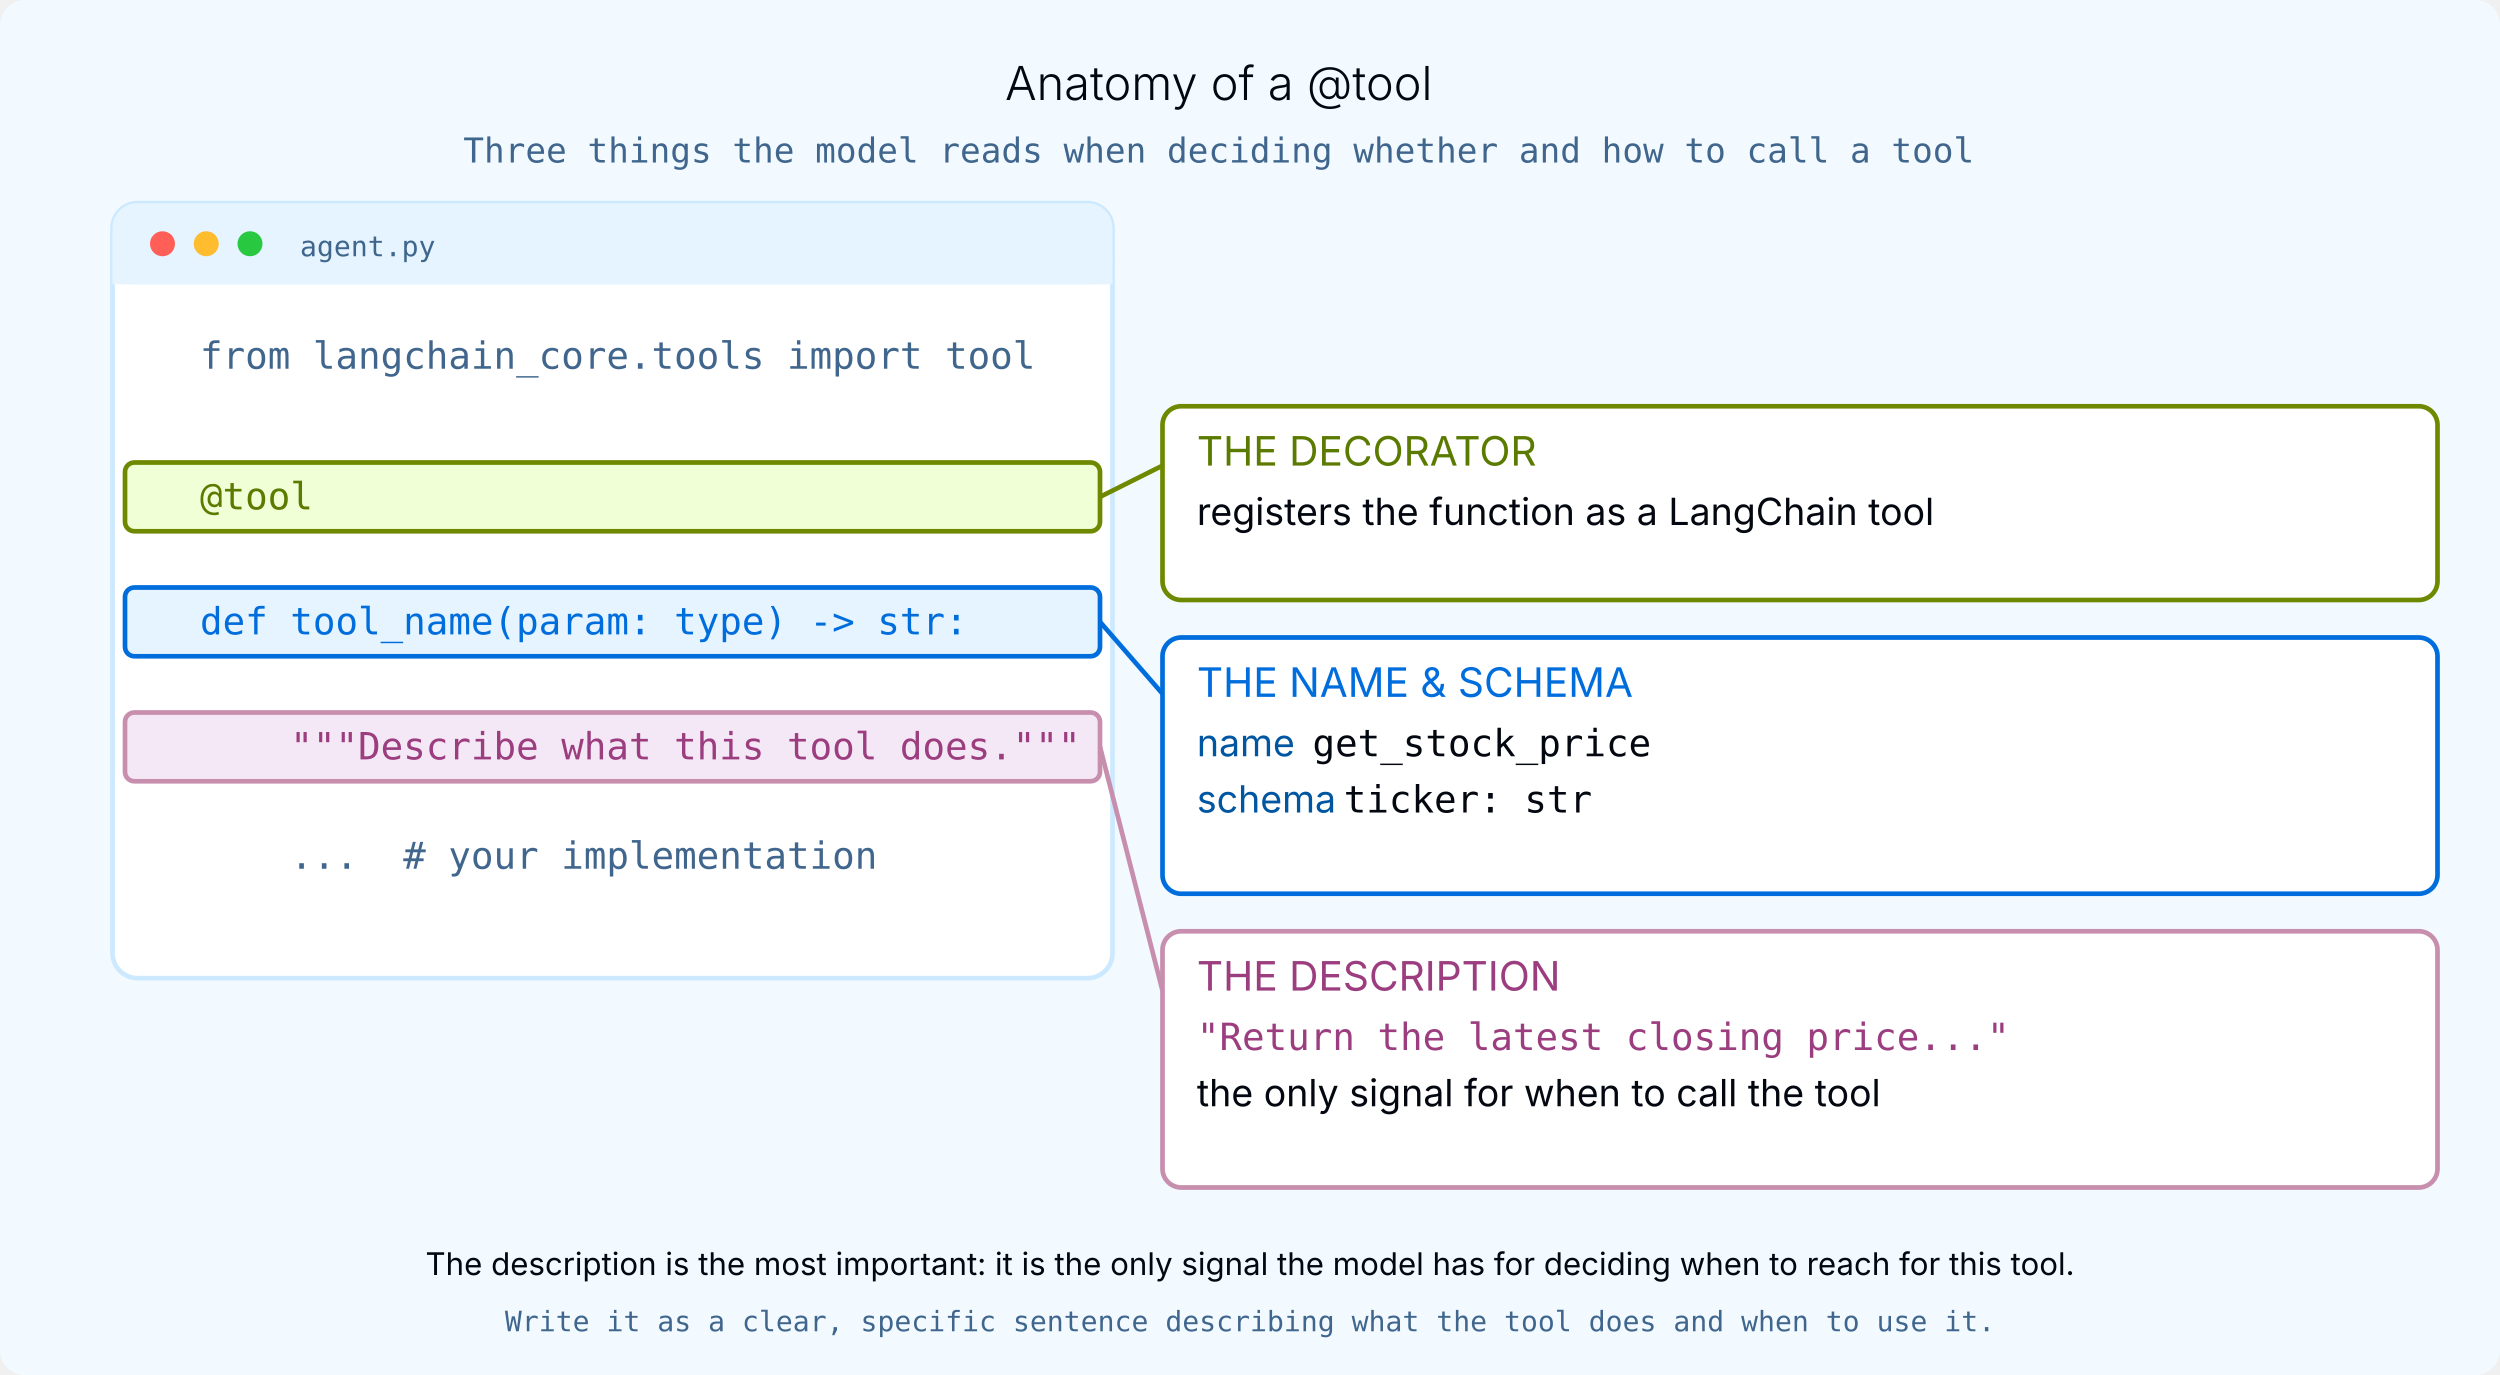
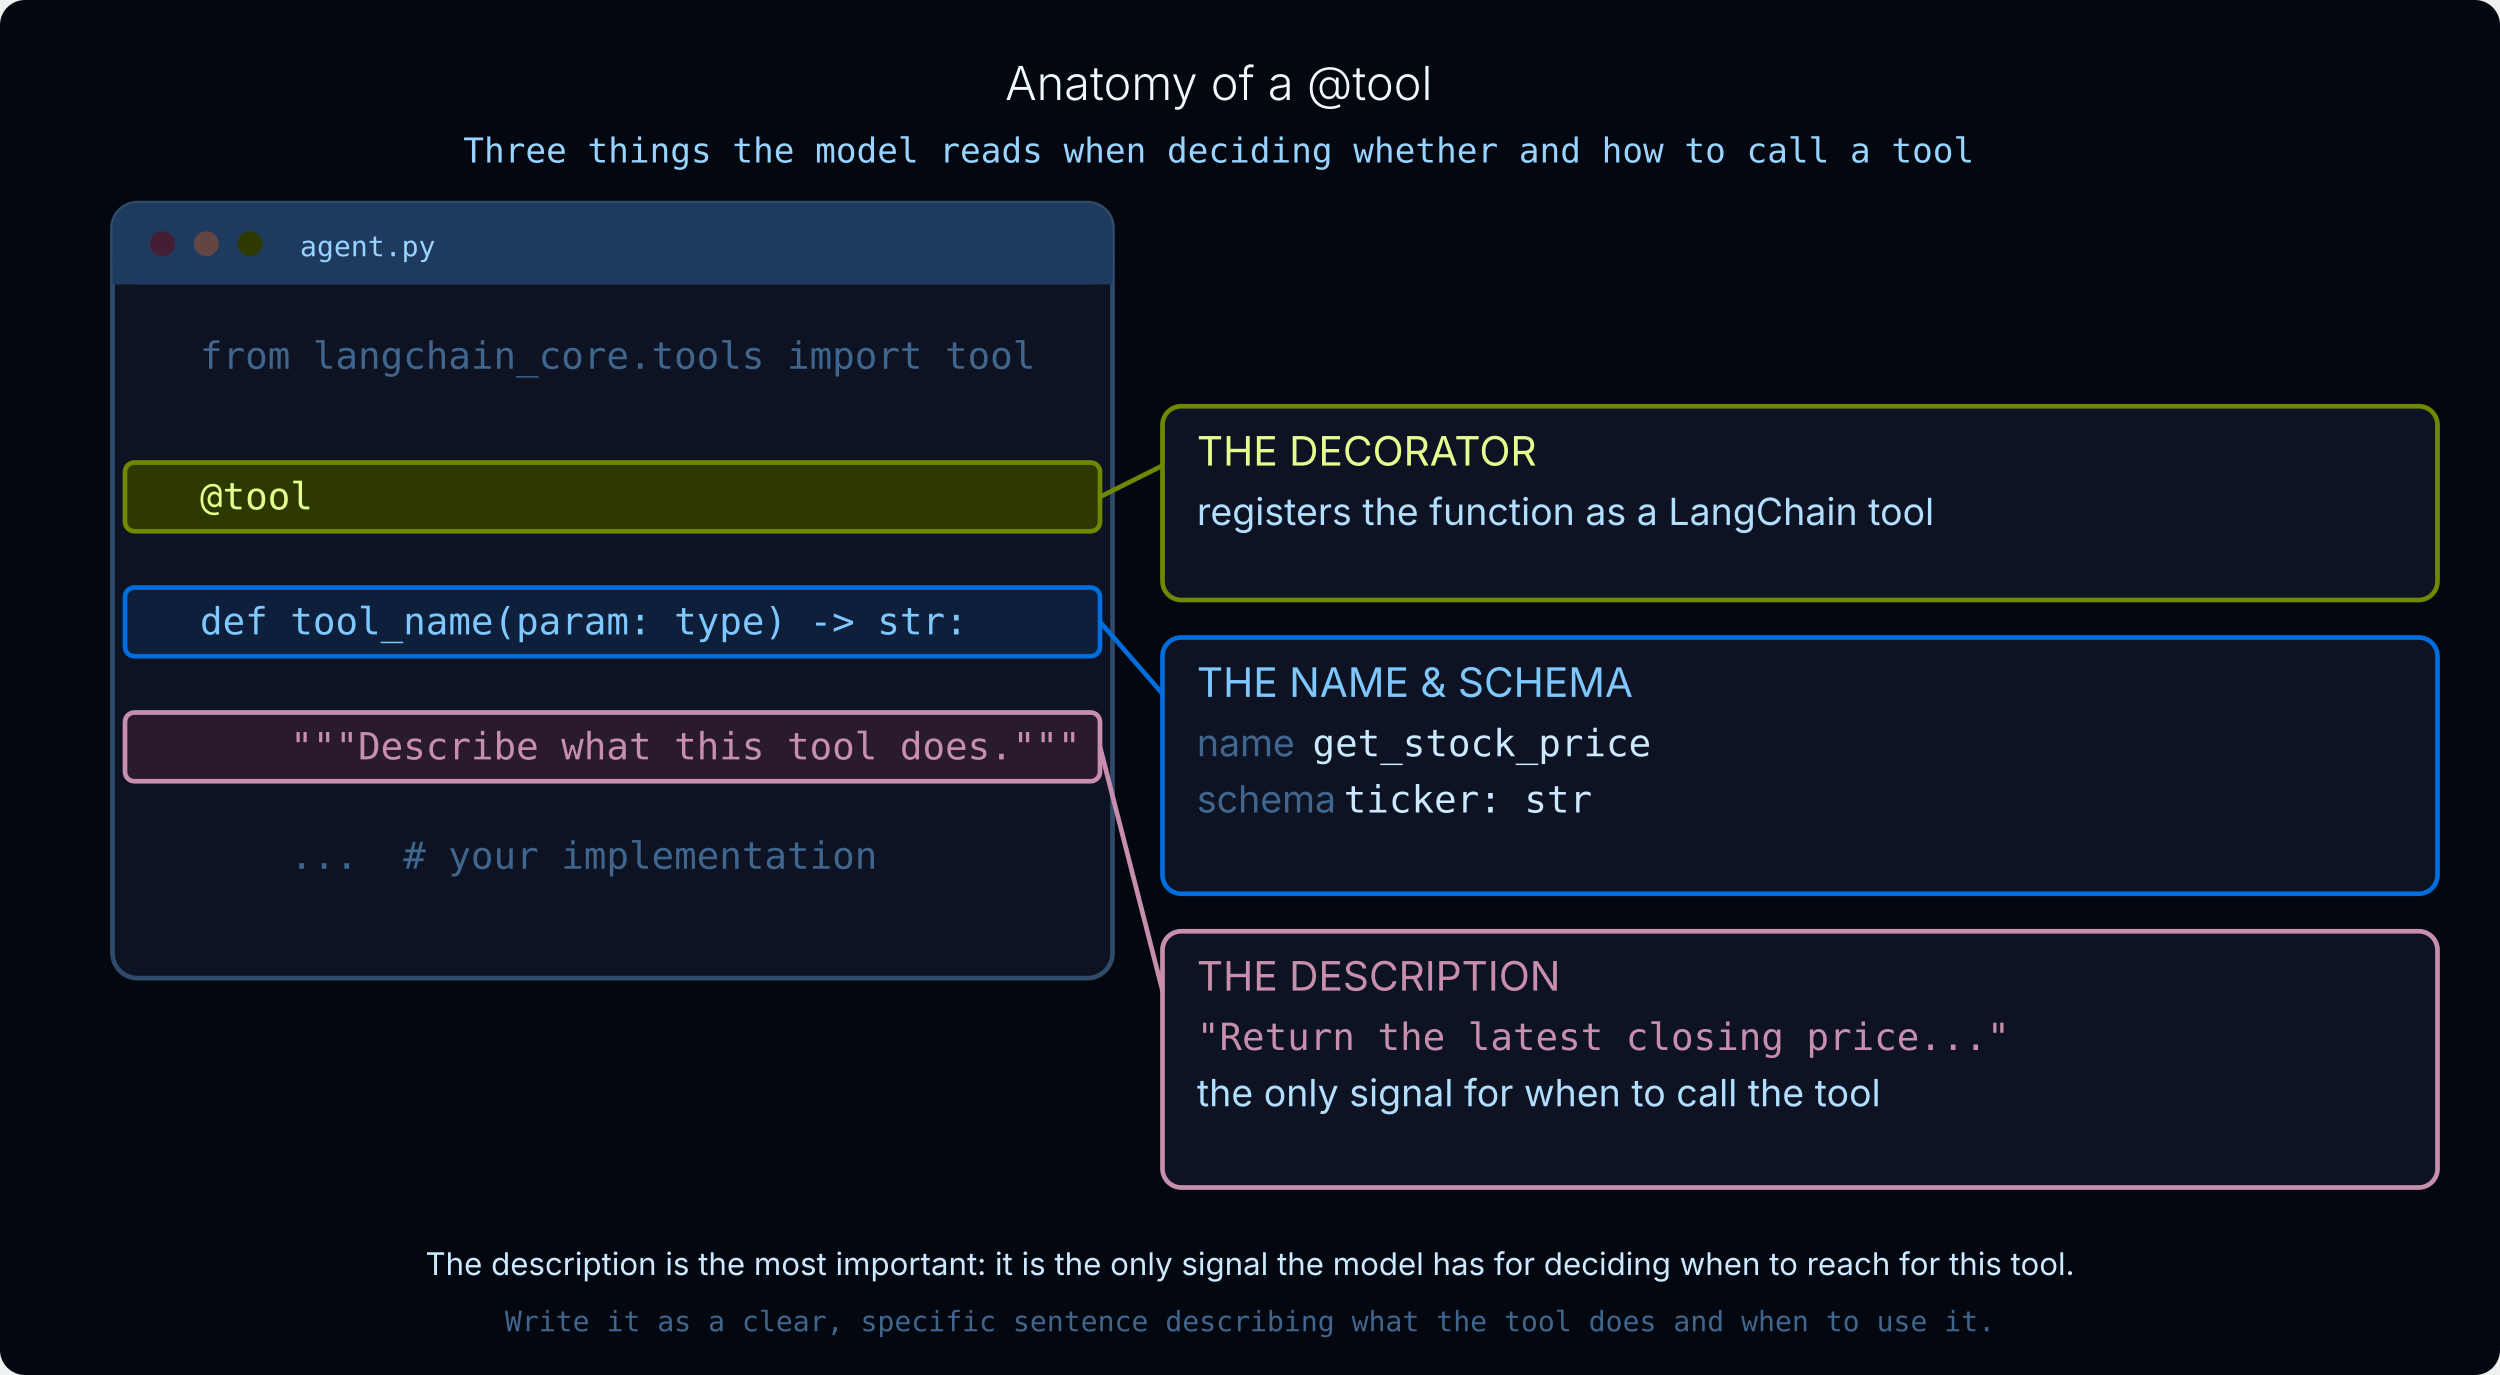
<svg xmlns="http://www.w3.org/2000/svg" width="800" height="440" font-family="'Inter', -apple-system, BlinkMacSystemFont, 'Segoe UI', sans-serif">
-   <rect width="800" height="440" fill="#F2FAFF" rx="8" />
-   <text x="390" y="32" text-anchor="middle" font-size="15" font-weight="300" fill="#030710">Anatomy of a @tool</text>
-   <text x="390" y="52" text-anchor="middle" font-size="11" fill="#40668D" font-family="'IBM Plex Mono', ui-monospace, SFMono-Regular, Menlo, Consolas, monospace">Three things the model reads when deciding whether and how to call a tool</text>
-   <rect x="36" y="65" width="320" height="248" rx="8" fill="#FFFFFF" stroke="#CCE9FF" stroke-width="1.5" />
-   <rect x="36" y="65" width="320" height="26" rx="8" fill="#E5F4FF" />
-   <rect x="36" y="83" width="320" height="8" fill="#E5F4FF" />
-   <circle cx="52" cy="78" r="4" fill="#FF5F57" />
-   <circle cx="66" cy="78" r="4" fill="#FEBC2E" />
-   <circle cx="80" cy="78" r="4" fill="#28C840" />
-   <text x="96" y="82" font-size="9" fill="#40668D" font-family="'IBM Plex Mono', ui-monospace, SFMono-Regular, Menlo, Consolas, monospace">agent.py</text>
-   <rect x="40" y="148" width="312" height="22" rx="3" fill="#F0FFD6" stroke="#6E8900" stroke-width="1.5" />
-   <rect x="40" y="188" width="312" height="22" rx="3" fill="#E5F4FF" stroke="#006DDD" stroke-width="1.5" />
-   <rect x="40" y="228" width="312" height="22" rx="3" fill="#F5E8F6" stroke="#C78EAD" stroke-width="1.5" />
+   <rect width="800" height="440" fill="#030710" rx="8" />
+   <text x="390" y="32" text-anchor="middle" font-size="15" font-weight="300" fill="#F2FAFF">Anatomy of a @tool</text>
+   <text x="390" y="52" text-anchor="middle" font-size="11" fill="#99D3FF" font-family="'IBM Plex Mono', ui-monospace, SFMono-Regular, Menlo, Consolas, monospace">Three things the model reads when deciding whether and how to call a tool</text>
+   <rect x="36" y="65" width="320" height="248" rx="8" fill="#0D1322" stroke="#2F4B68" stroke-width="1.5" />
+   <rect x="36" y="65" width="320" height="26" rx="8" fill="#1E3A5F" />
+   <rect x="36" y="83" width="320" height="8" fill="#1E3A5F" />
+   <circle cx="52" cy="78" r="4" fill="#441E33" />
+   <circle cx="66" cy="78" r="4" fill="#634643" />
+   <circle cx="80" cy="78" r="4" fill="#2E3900" />
+   <text x="96" y="82" font-size="9" fill="#99D3FF" font-family="'IBM Plex Mono', ui-monospace, SFMono-Regular, Menlo, Consolas, monospace">agent.py</text>
+   <rect x="40" y="148" width="312" height="22" rx="3" fill="#2E3900" stroke="#6E8900" stroke-width="1.5" />
+   <rect x="40" y="188" width="312" height="22" rx="3" fill="#0D1F3A" stroke="#006DDD" stroke-width="1.5" />
+   <rect x="40" y="228" width="312" height="22" rx="3" fill="#2A1A2E" stroke="#C78EAD" stroke-width="1.5" />
  <g font-family="'IBM Plex Mono', ui-monospace, SFMono-Regular, Menlo, Consolas, monospace" font-size="12" xml:space="preserve">
    <text x="64" y="118" fill="#40668D">from langchain_core.tools import tool</text>
-     <text x="64" y="163" fill="#5B7A00" font-weight="400">@tool</text>
-     <text x="64" y="203" fill="#006DDD" font-weight="400">def tool_name(param: type) -&gt; str:</text>
-     <text x="64" y="243" fill="#9B3D7E" font-weight="400">    """Describe what this tool does."""</text>
+     <text x="64" y="163" fill="#E3FF8F" font-weight="400">@tool</text>
+     <text x="64" y="203" fill="#7FC8FF" font-weight="400">def tool_name(param: type) -&gt; str:</text>
+     <text x="64" y="243" fill="#C78EAD" font-weight="400">    """Describe what this tool does."""</text>
    <text x="64" y="278" fill="#40668D">    ...  # your implementation</text>
  </g>
  <line x1="352" y1="159" x2="372" y2="149" stroke="#6E8900" stroke-width="1.5" />
  <line x1="352" y1="199" x2="372" y2="222" stroke="#006DDD" stroke-width="1.5" />
  <line x1="352" y1="239" x2="372" y2="317" stroke="#C78EAD" stroke-width="1.5" />
-   <rect x="372" y="130" width="408" height="62" rx="6" fill="#FFFFFF" stroke="#6E8900" stroke-width="1.5" />
-   <text x="383" y="149" font-size="13" font-weight="400" fill="#5B7A00">THE DECORATOR</text>
-   <text x="383" y="168" font-size="12" fill="#030710">registers the function as a LangChain tool</text>
-   <rect x="372" y="204" width="408" height="82" rx="6" fill="#FFFFFF" stroke="#006DDD" stroke-width="1.5" />
-   <text x="383" y="223" font-size="13" font-weight="400" fill="#006DDD">THE NAME &amp; SCHEMA</text>
-   <text x="383" y="242" font-size="12" fill="#0056A0">name</text>
-   <text x="420" y="242" font-family="'IBM Plex Mono', ui-monospace, SFMono-Regular, Menlo, Consolas, monospace" font-size="12" fill="#030710">get_stock_price</text>
-   <text x="383" y="260" font-size="12" fill="#0056A0">schema</text>
-   <text x="430" y="260" font-family="'IBM Plex Mono', ui-monospace, SFMono-Regular, Menlo, Consolas, monospace" font-size="12" fill="#030710">ticker: str</text>
-   <rect x="372" y="298" width="408" height="82" rx="6" fill="#FFFFFF" stroke="#C78EAD" stroke-width="1.5" />
-   <text x="383" y="317" font-size="13" font-weight="400" fill="#9B3D7E">THE DESCRIPTION</text>
-   <text x="383" y="336" font-family="'IBM Plex Mono', ui-monospace, SFMono-Regular, Menlo, Consolas, monospace" font-size="12" fill="#9B3D7E">"Return the latest closing price..."</text>
-   <text x="383" y="354" font-size="12" fill="#030710">the only signal for when to call the tool</text>
-   <text x="400" y="408" text-anchor="middle" font-size="10" fill="#030710">The description is the most important: it is the only signal the model has for deciding when to reach for this tool.</text>
+   <rect x="372" y="130" width="408" height="62" rx="6" fill="#0D1322" stroke="#6E8900" stroke-width="1.5" />
+   <text x="383" y="149" font-size="13" font-weight="400" fill="#E3FF8F">THE DECORATOR</text>
+   <text x="383" y="168" font-size="12" fill="#B2DEFF">registers the function as a LangChain tool</text>
+   <rect x="372" y="204" width="408" height="82" rx="6" fill="#0D1322" stroke="#006DDD" stroke-width="1.5" />
+   <text x="383" y="223" font-size="13" font-weight="400" fill="#7FC8FF">THE NAME &amp; SCHEMA</text>
+   <text x="383" y="242" font-size="12" fill="#40668D">name</text>
+   <text x="420" y="242" font-family="'IBM Plex Mono', ui-monospace, SFMono-Regular, Menlo, Consolas, monospace" font-size="12" fill="#CCE9FF">get_stock_price</text>
+   <text x="383" y="260" font-size="12" fill="#40668D">schema</text>
+   <text x="430" y="260" font-family="'IBM Plex Mono', ui-monospace, SFMono-Regular, Menlo, Consolas, monospace" font-size="12" fill="#CCE9FF">ticker: str</text>
+   <rect x="372" y="298" width="408" height="82" rx="6" fill="#0D1322" stroke="#C78EAD" stroke-width="1.5" />
+   <text x="383" y="317" font-size="13" font-weight="400" fill="#C78EAD">THE DESCRIPTION</text>
+   <text x="383" y="336" font-family="'IBM Plex Mono', ui-monospace, SFMono-Regular, Menlo, Consolas, monospace" font-size="12" fill="#C78EAD">"Return the latest closing price..."</text>
+   <text x="383" y="354" font-size="12" fill="#B2DEFF">the only signal for when to call the tool</text>
+   <text x="400" y="408" text-anchor="middle" font-size="10" fill="#CCE9FF">The description is the most important: it is the only signal the model has for deciding when to reach for this tool.</text>
  <text x="400" y="426" text-anchor="middle" font-size="9" fill="#40668D" font-family="'IBM Plex Mono', ui-monospace, SFMono-Regular, Menlo, Consolas, monospace">Write it as a clear, specific sentence describing what the tool does and when to use it.</text>
</svg>
